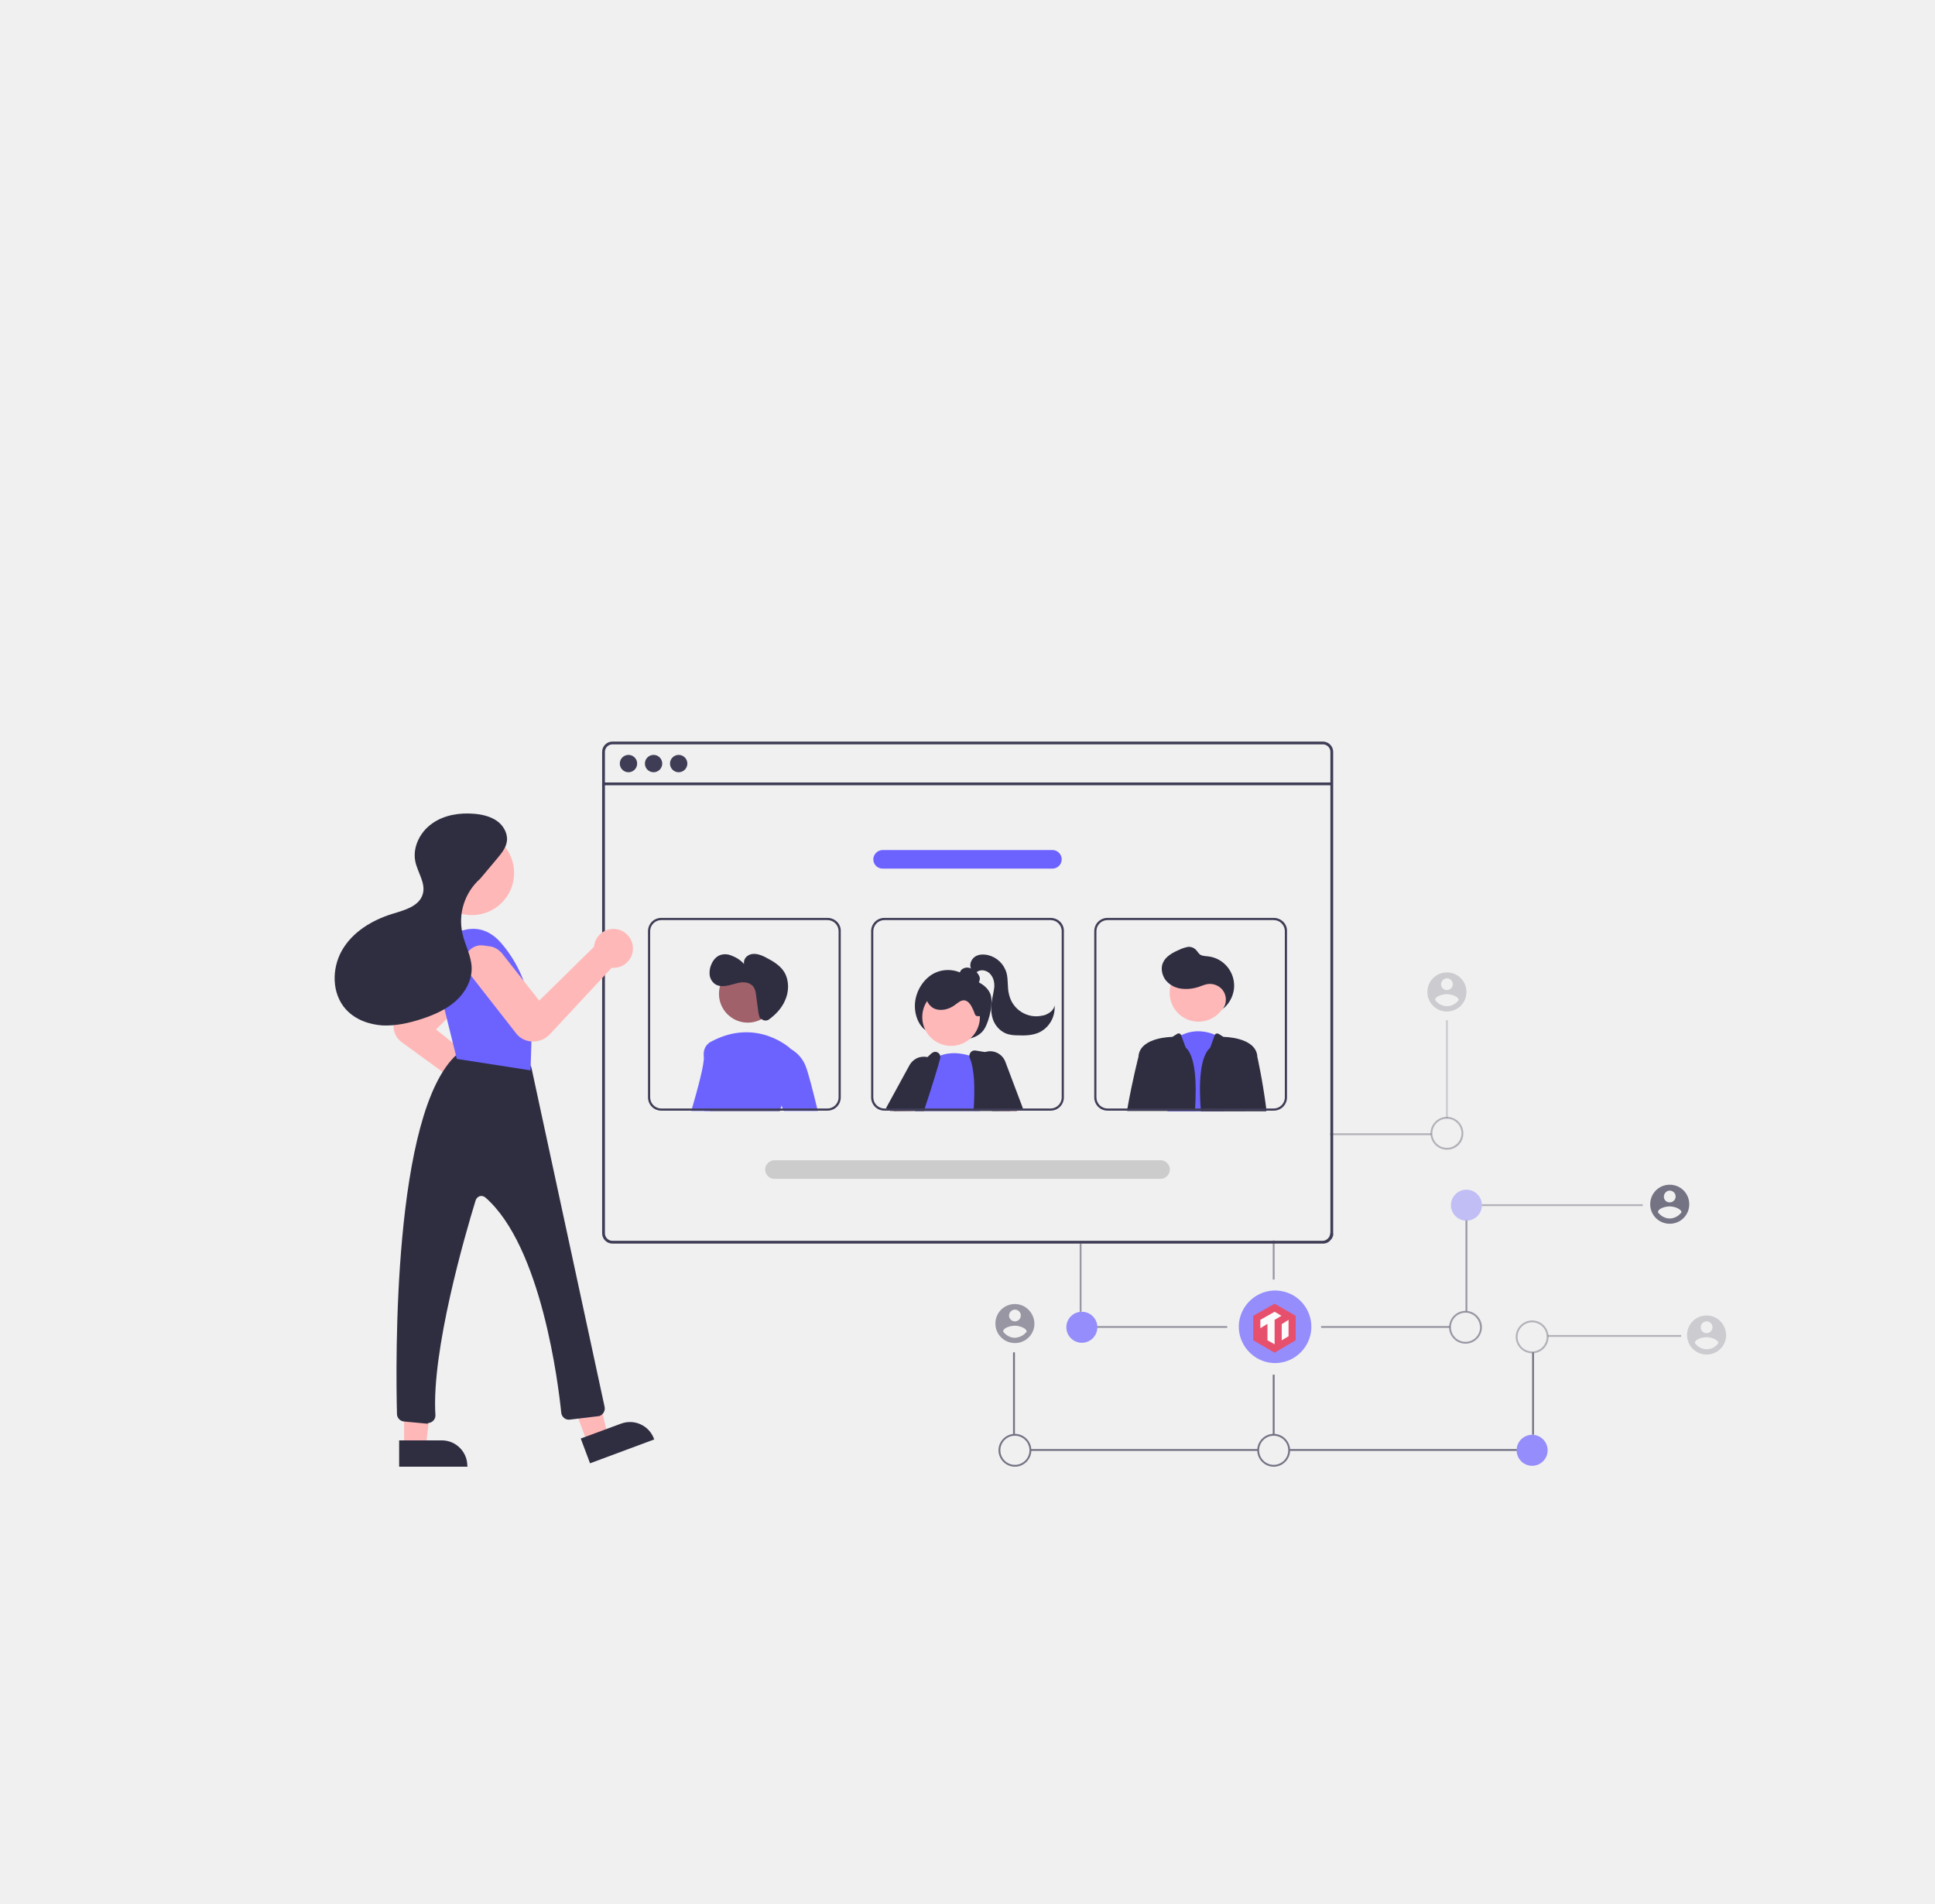
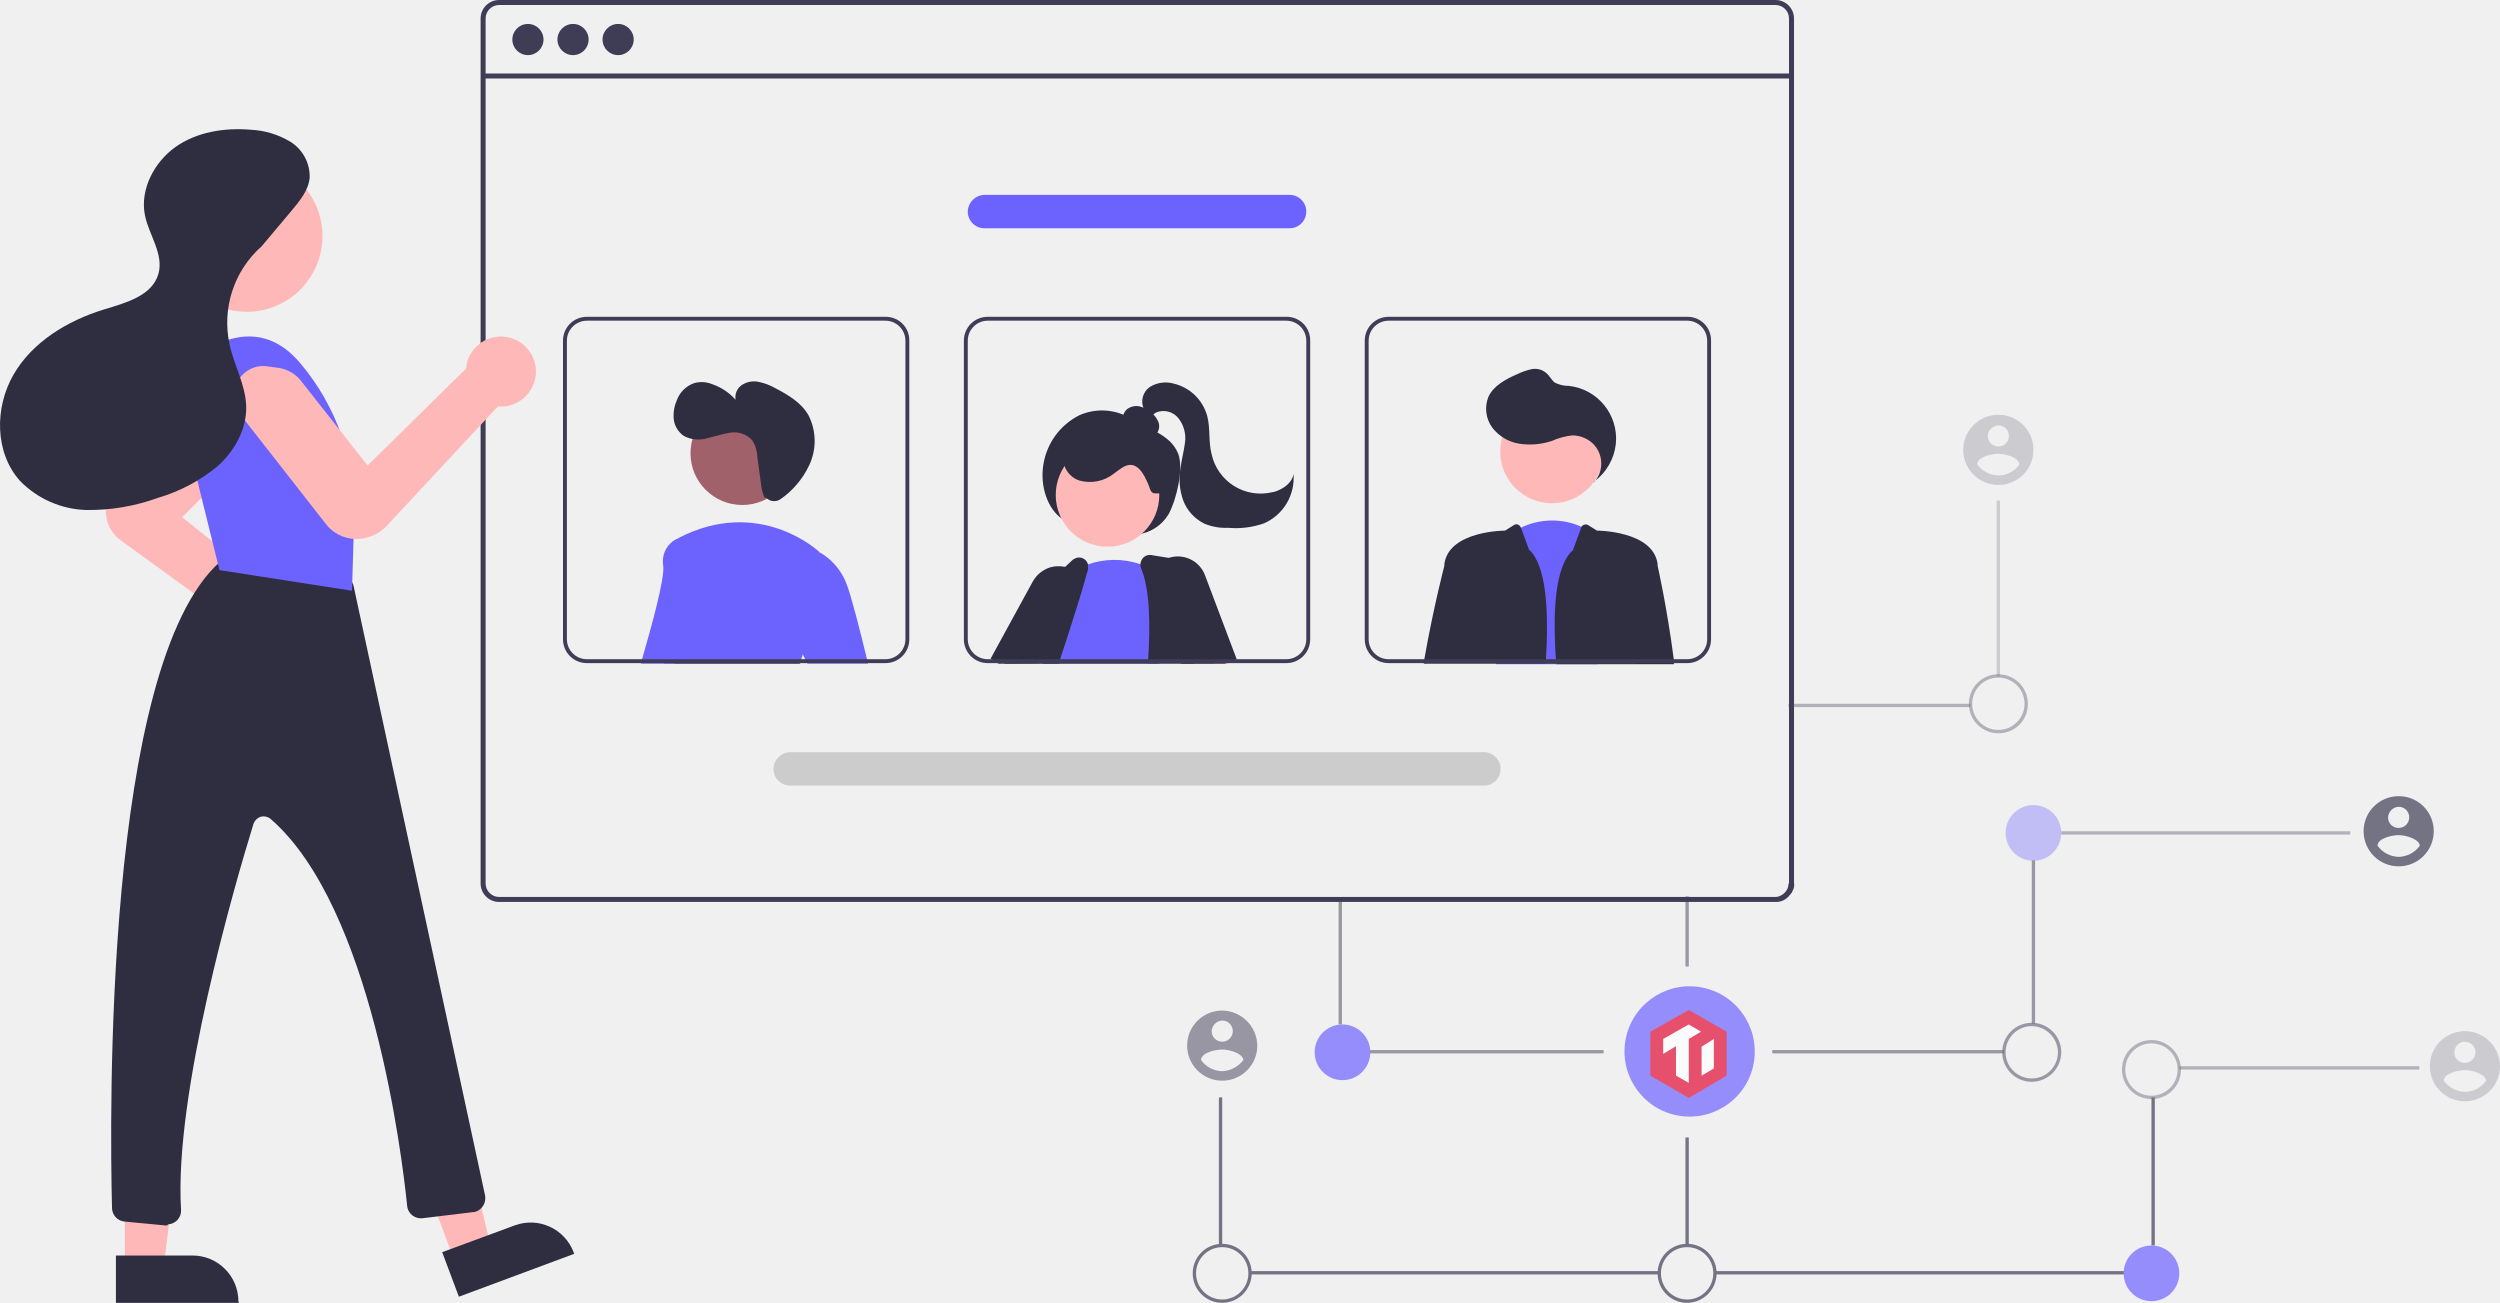
- <svg xmlns="http://www.w3.org/2000/svg" version="1.1" id="aff82094-dd84-4d6a-a3ba-e579cac0668b" x="0px" y="0px" viewBox="0 0 624.4 614.2" style="enable-background:new 0 0 624.4 614.2;" xml:space="preserve">
-   <style type="text/css">
- 	.st0{fill:#3F3D56;}
- 	.st1{fill:#2F2E41;}
- 	.st2{fill:#FFB8B8;}
- 	.st3{fill:#6C63FF;}
- 	.st4{fill:#A0616A;}
- 	.st5{fill:#CCCCCC;}
- 	.st6{opacity:0.7;}
- 	.st7{opacity:0.7;fill:#3F3D56;}
- 	.st8{fill:none;stroke:#3F3D56;stroke-width:2;stroke-miterlimit:10;}
- 	.st9{opacity:0.3;fill:#3F3D56;}
- 	.st10{opacity:0.5;fill:#3F3D56;}
- 	.st11{opacity:0.5;fill:#6C63FF;}
- 	.st12{opacity:0.71;fill:#3F3D56;}
- 	.st13{fill:#E30C34;}
- 	.st14{fill:#FFFFFF;}
- </style>
-   <g>
-     <path class="st0" d="M426.9,239.3H197.6c-1.8,0-3.3,1.5-3.3,3.3V398c0,1.8,1.5,3.3,3.3,3.3h229.3c1,0,1.9-0.4,2.5-1.2   c0,0,0.1-0.1,0.1-0.1c0.2-0.2,0.4-0.5,0.5-0.8c0.2-0.4,0.3-0.8,0.2-1.3V242.6C430.2,240.8,428.7,239.3,426.9,239.3z M429.2,398   c0,0.5-0.1,0.9-0.4,1.3c-0.2,0.3-0.5,0.6-0.9,0.8c-0.3,0.2-0.7,0.3-1.1,0.3H197.6c-1.3,0-2.4-1.1-2.4-2.4V242.6   c0-1.3,1.1-2.4,2.4-2.4h229.3c1.3,0,2.4,1.1,2.4,2.4V398z" />
-     <rect x="194.8" y="252.5" class="st0" width="234.9" height="0.9" />
-     <circle class="st0" cx="202.8" cy="246.4" r="2.8" />
-     <circle class="st0" cx="210.9" cy="246.4" r="2.8" />
-     <circle class="st0" cx="219" cy="246.4" r="2.8" />
-     <path class="st1" d="M298.9,332.6c-2.8-1.8-4.2-6.1-3.5-10c0.7-3.9,3.3-7.3,6.4-8.7c3.1-1.4,6.7-1.1,9.5,0.7   c2.9,1.8,6.9,2.7,8.3,6.2c1,2.7-0.3,8.2-1.7,10.8c-1.2,2.3-3.5,3.3-5.7,3.7c-4.9,1-9.9-0.2-13.8-3.2L298.9,332.6z" />
-     <polygon class="st2" points="297.4,353.3 295.2,357.2 294.9,357.7 294.4,358.5 287.8,358.5 288.2,357.7 289.4,355.8 292.1,351.2    295.2,352.4  " />
-     <path class="st1" d="M287.3,358.5l-1.2-0.8l-0.2-0.1l7.6-13.9c0.7-1.2,1.8-2.1,3.1-2.5c0.8-0.2,1.7-0.3,2.6-0.1   c0.5,0.1,1,0.3,1.4,0.5c0.2,0.1,0.4,0.2,0.5,0.3c0.6,0.5,1.2,1.1,1.5,1.7c0.9,1.7,0.8,3.7-0.2,5.3l-2.9,4.7l-2.5,4l-0.5,0.8   L287.3,358.5L287.3,358.5z" />
-     <circle class="st2" cx="306.9" cy="328.2" r="9.3" />
-     <path class="st3" d="M316.2,358.5h-20.9l0.1-0.3c-0.1-0.2-0.1-0.3-0.1-0.5c0-0.2-0.1-0.3-0.1-0.5c-0.3-1.6-0.3-3.2,0-4.8   c1.2-5.7,5.7-10.3,5.7-10.3c0.1-0.1,0.2-0.1,0.2-0.2c0.7-0.5,1.4-0.9,2.2-1.2c3.4-1.4,7-0.8,9.4-0.1c0.8,0.3,1.7,0.6,2.5,0.9   c0.3,0.1,0.4,0.2,0.4,0.2l0.2,7.3l0.3,8.7L316.2,358.5z" />
-     <path class="st1" d="M325.9,357.7l-1.6-8.1l-1.6-8.2c-0.1-0.7-0.7-1.2-1.4-1.3l-3.4-0.6l-3.1-0.5c-0.6-0.1-1.2,0.1-1.6,0.6   c-0.2,0.3-0.4,0.7-0.4,1c0,0.2,0,0.5,0.1,0.7c1.6,3.8,1.7,9.9,1.3,16.4c0,0.2,0,0.5-0.1,0.8H326L325.9,357.7z" />
-     <path class="st1" d="M303.4,340.7c-0.2-0.9-1.2-1.5-2.1-1.2c-0.2,0.1-0.4,0.2-0.6,0.3l-1.4,1.3l-5.9,5.4c-0.2,0.2-0.3,0.4-0.4,0.6   c-0.7,1.6-2,4.8-3.5,8.6c-0.2,0.6-0.5,1.3-0.8,2c-0.1,0.2-0.2,0.5-0.3,0.8h9.8c0.1-0.3,0.2-0.5,0.2-0.8c0.4-1.4,0.9-2.7,1.3-4   c1.2-3.8,2.3-7.2,3.1-10c0.2-0.8,0.4-1.5,0.6-2.1C303.4,341.3,303.4,341,303.4,340.7z" />
-     <polygon class="st2" points="328.1,358.5 328.7,358.5 328.6,358.3 328.4,357.7 324.8,349.3 324.3,349.6 319.9,352.3 322.1,357.7    322.4,358.5 326,358.5  " />
-     <path class="st1" d="M324.4,342.6c-1-2.6-3.9-4-6.5-3.1c-0.2,0.1-0.3,0.1-0.5,0.2c-0.9,0.4-1.7,1-2.2,1.9c-0.2,0.3-0.4,0.7-0.5,1   c-0.5,1.3-0.5,2.7,0.1,4l1.1,2.4l3.9,8.7l0.3,0.8h7.9l0.5-0.2l1.4-0.5l0.2-0.1L324.4,342.6z" />
-     <path class="st1" d="M314.2,317.6c0.7,0.2,1.4-0.1,1.7-0.7c0.3-0.6,0.4-1.3,0.1-1.9c-0.3-0.6-0.7-1.2-1.2-1.6   c-0.6-0.5-1.3-0.9-2.1-1.1c-0.8-0.2-1.6,0-2.3,0.5c-0.6,0.5-0.9,1.4-0.7,2.2c0.2,0.7,0.9,1.2,1.5,1.5c1.3,0.7,2.7,1.1,4.2,1.2   L314.2,317.6z" />
-     <path class="st1" d="M316,327.9c-1.5,0.2-1.3-0.6-1.9-1.9s-1.4-3-2.9-3.2c-1.2-0.1-2.2,0.9-3.2,1.6c-1.8,1.3-4.2,1.9-6.2,1.2   c-2.1-0.8-3.5-3.2-2.7-5.3c0.5-1.1,1.4-2,2.6-2.5c1.2-0.4,2.4-0.6,3.6-0.5c2.7,0.1,5.4,0.8,7.9,2c1.7,0.9,3.3,2.1,4,3.9   c0.6,1.8,1.1,4.3-0.8,4.8L316,327.9z" />
-     <path class="st1" d="M313.4,312.7c-0.7-1.3-0.1-3,1.1-3.9s2.8-0.9,4.3-0.6c2.9,0.7,5.2,2.9,6,5.8c0.6,2.2,0.2,4.7,0.8,6.9   c1.1,4.9,6,8,10.9,6.8c0.2,0,0.4-0.1,0.5-0.1c1.5-0.5,3.1-1.6,3.3-3.2c0.3,3.8-1.8,7.4-5.3,8.9c-2,0.8-4.2,0.9-6.4,0.8   c-1.4,0-2.9-0.1-4.2-0.7c-1.8-0.8-3.2-2.4-3.9-4.2c-0.7-1.9-0.8-3.9-0.5-5.8c0.2-1.5,0.6-3,0.8-4.5s-0.1-3.2-1.1-4.4   c-0.9-1.2-2.7-1.8-4.1-1.1c-0.5,0.3-1,0.8-1.6,1s-1.4-0.1-1.4-0.8L313.4,312.7z" />
-     <path class="st3" d="M376.7,358.5l0.1-0.8l2.1-22.2c0.7-0.5,1.4-1,2.2-1.4c4.4-2.2,8.6-1.2,10.9-0.2c0.6,0.2,1.2,0.5,1.8,0.9   l1.2,23l0,0.8H376.7z" />
-     <ellipse transform="matrix(0.1602 -0.9871 0.9871 0.1602 8.5168 650.7744)" class="st2" cx="386.7" cy="320.4" rx="9.3" ry="9.3" />
-     <path class="st1" d="M394.2,326c1.9-2,1.8-5.2-0.2-7.1c-1-0.9-2.3-1.4-3.6-1.4c-1.3,0-2.5,0.6-3.7,1c-1.9,0.6-3.8,0.8-5.8,0.5   c-1.9-0.3-3.7-1.3-4.9-2.9c-1.1-1.6-1.5-3.8-0.7-5.5c0.9-2,3.1-3.2,5.2-4.1c0.8-0.4,1.7-0.7,2.6-0.9c0.9-0.2,1.9,0.1,2.6,0.7   c0.6,0.5,0.9,1.2,1.5,1.7c0.7,0.5,1.6,0.5,2.5,0.6c5.2,0.5,9,5.2,8.5,10.4c-0.3,2.7-1.7,5.2-3.9,6.8L394.2,326z" />
-     <path class="st1" d="M382.6,338l-1.4-3.8l-0.1-0.2c-0.1-0.4-0.6-0.6-1-0.5c-0.1,0-0.1,0.1-0.2,0.1l-1.6,1c0,0-10.1,0-10.9,6   c0,0.1,0,0.2,0,0.3c0,0,0,0,0,0c-0.1,0.4-2,7.7-3.6,16.8c0,0.2-0.1,0.5-0.1,0.8h21.9v0C386.2,349.4,385.8,340.9,382.6,338z" />
-     <path class="st1" d="M408.6,357.7c-1.2-9.3-2.9-16.8-2.9-16.8c0-0.1,0-0.2,0-0.3c-0.8-6-10.9-6-10.9-6l-1.6-1   c-0.4-0.2-0.9-0.1-1.1,0.2c0,0.1-0.1,0.1-0.1,0.2l-1.5,4.1c-3.3,2.9-3.7,11.4-3,20.5l0,0h21.1C408.7,358.2,408.7,358,408.6,357.7z" />
-     <path class="st3" d="M231.5,336.5l-2.2,21.2l-0.1,0.8h-6.1c0.1-0.2,0.1-0.5,0.2-0.8c1.7-5.9,4.1-14.5,3.8-16.8   c-0.4-3.6,2.4-4.8,2.4-4.8l0.2,0L231.5,336.5z" />
-     <circle class="st4" cx="241.3" cy="320.7" r="9.3" />
-     <path class="st3" d="M253.3,354c-0.5,0.9-0.9,1.8-1.1,2.7c-0.1,0.3-0.2,0.7-0.3,1c-0.1,0.2-0.1,0.5-0.2,0.8h-24.5   c0-0.2,0.1-0.5,0.1-0.8c1.3-9.9,2.3-19.9,2.4-21.5c0-0.2,0-0.2,0-0.2c14.7-7.7,25.4,2.4,25.4,2.4s0,0.1,0,0.2   C255.3,340,256.5,348.2,253.3,354z" />
-     <path class="st3" d="M252.1,356.7l-1.6-3.5l0.4-13.9l4.2-0.8l0.1,0c2.2,1.3,3.9,3.2,4.8,5.6c0.8,2,2.4,8.2,3.7,13.6   c0.1,0.3,0.1,0.5,0.2,0.8H253l-0.4-0.8L252.1,356.7z" />
-     <path class="st0" d="M267,296.2h-53.6c-2.4,0-4.3,1.9-4.3,4.3v53.6c0,2.4,1.9,4.3,4.3,4.3H267c2.4,0,4.3-1.9,4.3-4.3v-53.6   C271.4,298.1,269.4,296.2,267,296.2z M270.6,354.1c0,2-1.6,3.6-3.6,3.6h-53.6c-2,0-3.6-1.6-3.6-3.6v-53.6c0-2,1.6-3.6,3.6-3.6H267   c2,0,3.6,1.6,3.6,3.6V354.1z M229.2,357.7l-0.1,0.8h22.5c0.1-0.3,0.1-0.5,0.2-0.8H229.2z" />
-     <path class="st0" d="M339,296.2h-53.6c-2.4,0-4.3,1.9-4.3,4.3v53.6c0,2.4,1.9,4.3,4.3,4.3H339c2.4,0,4.3-1.9,4.3-4.3v-53.6   C343.4,298.1,341.4,296.2,339,296.2z M342.6,354.1c0,2-1.6,3.6-3.6,3.6h-53.6c-2,0-3.6-1.6-3.6-3.6v-53.6c0-2,1.6-3.6,3.6-3.6H339   c2,0,3.6,1.6,3.6,3.6V354.1z M295.3,357.7c0,0.2,0.1,0.3,0.1,0.5l-0.1,0.3h18.8c0-0.3,0-0.5,0.1-0.8H295.3z" />
-     <path class="st0" d="M411,296.2h-53.6c-2.4,0-4.3,1.9-4.3,4.3v53.6c0,2.4,1.9,4.3,4.3,4.3H411c2.4,0,4.3-1.9,4.3-4.3v-53.6   C415.4,298.1,413.4,296.2,411,296.2z M414.6,354.1c0,2-1.6,3.6-3.6,3.6h-53.6c-2,0-3.6-1.6-3.6-3.6v-53.6c0-2,1.6-3.6,3.6-3.6H411   c2,0,3.6,1.6,3.6,3.6V354.1z M385.6,357.7c0,0.2,0,0.5-0.1,0.8h16.3c0-0.2,0.1-0.5,0.1-0.8H385.6z" />
-     <path class="st5" d="M374.5,380.4H249.9c-1.7,0-3-1.4-3-3s1.4-3,3-3h124.6c1.7,0,3,1.4,3,3S376.2,380.4,374.5,380.4z" />
-     <path class="st3" d="M339.6,280.3h-54.8c-1.7,0-3-1.4-3-3s1.4-3,3-3h54.8c1.7,0,3,1.4,3,3S341.3,280.3,339.6,280.3z" />
-     <path class="st1" d="M245.7,328.8c0.6,0.6,1.7,0.7,2.4,0.2c2.2-1.6,4.1-3.6,5.2-6.1c1.3-2.8,1.4-6.3-0.1-9c-1.3-2.3-3.7-3.7-6-4.9   c-0.9-0.5-1.9-0.9-2.9-1.1c-1-0.2-2.1-0.1-3,0.5c-0.9,0.6-1.4,1.6-1.2,2.7c-1.1-1.3-2.6-2.2-4.2-2.8c-1-0.4-2.1-0.5-3.2-0.2   c-1.5,0.4-2.6,1.7-3.2,3.2c-0.5,1.1-0.6,2.3-0.5,3.4c0.2,1.2,0.8,2.2,1.8,2.9c1.2,0.8,2.8,0.7,4.2,0.4s2.8-0.8,4.2-1   c1.4-0.1,3,0.2,3.9,1.4c0.6,0.8,0.8,1.9,0.9,2.9l0.7,5.2c0.1,0.8,0.3,1.5,0.6,2.2C245.6,328.6,245.6,328.7,245.7,328.8z" />
-   </g>
-   <g class="st6">
-     <rect x="348.4" y="401.3" class="st7" width="0.6" height="22" />
-     <rect x="347.5" y="427.9" class="st7" width="48.5" height="0.6" />
-     <rect x="326.9" y="436.4" class="st0" width="0.6" height="26.6" />
-     <rect x="332.5" y="467.6" class="st0" width="73.5" height="0.6" />
-     <path class="st8" d="M411,463" />
-     <path class="st8" d="M411,437.3" />
-     <rect x="466.6" y="329.2" class="st9" width="0.6" height="31.6" />
-     <rect x="429.2" y="365.7" class="st10" width="32.7" height="0.6" />
-     <rect x="410.7" y="400.3" class="st7" width="0.6" height="12.6" />
-     <path class="st0" d="M327.5,473.3c-2.9,0-5.3-2.4-5.3-5.3s2.4-5.3,5.3-5.3s5.3,2.4,5.3,5.3l0,0   C332.8,470.9,330.4,473.3,327.5,473.3z M327.5,463.3c-2.6,0-4.7,2.1-4.7,4.7c0,2.6,2.1,4.7,4.7,4.7s4.7-2.1,4.7-4.7l0,0   C332.2,465.4,330.1,463.3,327.5,463.3z" />
-     <circle class="st3" cx="349.1" cy="428.3" r="5" />
-     <rect x="478.2" y="388.6" class="st10" width="51.9" height="0.6" />
-     <rect x="472.9" y="393.8" class="st7" width="0.6" height="29.4" />
-     <rect x="426.3" y="427.9" class="st7" width="41.6" height="0.6" />
-     <rect x="499.4" y="430.8" class="st10" width="43.1" height="0.6" />
-     <rect x="494.4" y="436.4" class="st0" width="0.6" height="26.6" />
-     <rect x="416" y="467.6" class="st0" width="73.5" height="0.6" />
-     <rect x="410.7" y="443.6" class="st0" width="0.6" height="19.4" />
-     <circle class="st11" cx="473.2" cy="388.9" r="5" />
-     <path class="st10" d="M466.9,371c-2.9,0-5.3-2.4-5.3-5.3c0-2.9,2.4-5.3,5.3-5.3s5.3,2.4,5.3,5.3C472.2,368.7,469.9,371,466.9,371z    M466.9,361c-2.6,0-4.7,2.1-4.7,4.7c0,2.6,2.1,4.7,4.7,4.7c2.6,0,4.7-2.1,4.7-4.7C471.6,363.1,469.5,361,466.9,361L466.9,361z" />
-     <path class="st10" d="M494.4,436.7c-2.9,0-5.3-2.4-5.3-5.3s2.4-5.3,5.3-5.3c2.9,0,5.3,2.4,5.3,5.3l0,0   C499.7,434.3,497.4,436.7,494.4,436.7z M494.4,426.7c-2.6,0-4.7,2.1-4.7,4.7s2.1,4.7,4.7,4.7c2.6,0,4.7-2.1,4.7-4.7l0,0   C499.1,428.8,497,426.7,494.4,426.7z" />
-     <circle class="st3" cx="494.4" cy="468" r="5" />
-     <path class="st0" d="M411,473.3c-2.9,0-5.3-2.4-5.3-5.3s2.4-5.3,5.3-5.3s5.3,2.4,5.3,5.3l0,0C416.3,470.9,413.9,473.3,411,473.3z    M411,463.3c-2.6,0-4.7,2.1-4.7,4.7c0,2.6,2.1,4.7,4.7,4.7c2.6,0,4.7-2.1,4.7-4.7l0,0C415.7,465.4,413.6,463.3,411,463.3z" />
-     <path class="st7" d="M472.9,433.6c-2.9,0-5.3-2.4-5.3-5.3c0-2.9,2.4-5.3,5.3-5.3s5.3,2.4,5.3,5.3l0,0   C478.2,431.2,475.8,433.6,472.9,433.6z M472.9,423.6c-2.6,0-4.7,2.1-4.7,4.7c0,2.6,2.1,4.7,4.7,4.7c2.6,0,4.7-2.1,4.7-4.7   C477.5,425.7,475.5,423.6,472.9,423.6z" />
-     <path class="st12" d="M327.5,420.8c-3.5,0-6.3,2.8-6.3,6.3c0,3.5,2.8,6.3,6.3,6.3s6.3-2.8,6.3-6.3   C333.7,423.6,330.9,420.8,327.5,420.8z M327.5,422.6c1,0,1.9,0.8,1.9,1.9c0,1-0.8,1.9-1.9,1.9c-1,0-1.9-0.8-1.9-1.9   C325.6,423.5,326.5,422.6,327.5,422.6z M327.5,431.7c-1.5,0-2.9-0.8-3.8-2c0-1.3,2.5-1.9,3.8-1.9c1.3,0,3.7,0.7,3.8,1.9   C330.4,430.9,329,431.6,327.5,431.7z" />
-     <path class="st9" d="M466.9,313.8c-3.5,0-6.3,2.8-6.3,6.3s2.8,6.3,6.3,6.3c3.5,0,6.3-2.8,6.3-6.3   C473.2,316.6,470.4,313.8,466.9,313.8z M466.9,315.7c1,0,1.9,0.8,1.9,1.9c0,1-0.8,1.9-1.9,1.9c-1,0-1.9-0.8-1.9-1.9   C465,316.6,465.9,315.7,466.9,315.7z M466.9,324.7c-1.5,0-2.9-0.8-3.8-2c0-1.3,2.5-1.9,3.8-1.9c1.3,0,3.7,0.7,3.8,1.9   C469.8,324,468.4,324.7,466.9,324.7z" />
-     <path class="st0" d="M538.8,382.3c-3.5,0-6.3,2.8-6.3,6.3s2.8,6.3,6.3,6.3s6.3-2.8,6.3-6.3C545.1,385.1,542.3,382.3,538.8,382.3z    M538.8,384.2c1,0,1.9,0.8,1.9,1.9c0,1-0.8,1.9-1.9,1.9s-1.9-0.8-1.9-1.9C537,385,537.8,384.2,538.8,384.2z M538.8,393.2   c-1.5,0-2.9-0.8-3.8-2c0-1.3,2.5-1.9,3.8-1.9s3.7,0.7,3.8,1.9C541.7,392.4,540.3,393.2,538.8,393.2z" />
-     <path class="st9" d="M550.7,424.5c-3.5,0-6.3,2.8-6.3,6.3s2.8,6.3,6.3,6.3s6.3-2.8,6.3-6.3C556.9,427.3,554.2,424.5,550.7,424.5z    M550.7,426.4c1,0,1.9,0.8,1.9,1.9c0,1-0.8,1.9-1.9,1.9s-1.9-0.8-1.9-1.9C548.8,427.2,549.7,426.4,550.7,426.4z M550.7,435.4   c-1.5,0-2.9-0.8-3.8-2c0-1.3,2.5-1.9,3.8-1.9s3.7,0.7,3.8,1.9C553.6,434.7,552.2,435.4,550.7,435.4z" />
-     <path class="st3" d="M411.4,424.4l-0.6,2.6c0.7,0.2,3,0.9,3.3-0.5C414.4,424.9,412.1,424.6,411.4,424.4z" />
-     <path class="st3" d="M410.4,428.3l-0.7,2.8c0.9,0.2,3.6,1.1,4-0.5C414.1,428.9,411.3,428.5,410.4,428.3z" />
-     <path class="st3" d="M414.3,416.8c-6.3-1.6-12.6,2.3-14.2,8.5s2.3,12.6,8.5,14.2c6.3,1.6,12.6-2.3,14.2-8.5   C424.4,424.7,420.5,418.3,414.3,416.8C414.3,416.8,414.3,416.8,414.3,416.8z" />
-     <g id="Layer_2_1_">
-       <g id="Layer_2-2_1_">
-         <polygon class="st13" points="404.4,424.6 404.4,432.5 411.3,436.5 418.1,432.5 418.1,424.6 411.3,420.7    " />
-         <polygon class="st14" points="411.3,423.3 406.7,425.9 406.7,428.6 409,427.2 409,432.5 411.3,433.8 411.3,433.8 411.3,425.9      413.5,424.6    " />
-         <polygon class="st14" points="413.6,427.3 413.6,432.5 415.8,431.2 415.8,425.9    " />
+ <svg xmlns="http://www.w3.org/2000/svg" id="aff82094-dd84-4d6a-a3ba-e579cac0668b" viewBox="0 0 449.02 234">
+   <defs>
+     <style>.cls-1,.cls-10,.cls-11,.cls-13,.cls-8{fill:#3f3d56;}.cls-2{fill:#2f2e41;}.cls-3{fill:#ffb8b8;}.cls-12,.cls-4{fill:#6c63ff;}.cls-5{fill:#a0616a;}.cls-6{fill:#ccc;}.cls-7,.cls-8{opacity:0.7;}.cls-10,.cls-11,.cls-12,.cls-13,.cls-8{isolation:isolate;}.cls-9{fill:none;stroke:#3f3d56;stroke-miterlimit:10;stroke-width:2px;}.cls-10{opacity:0.3;}.cls-11,.cls-12{opacity:0.5;}.cls-13{opacity:0.71;}.cls-14{fill:#e30c34;}.cls-15{fill:#fff;}</style>
+   </defs>
+   <path class="cls-1" d="M426.9,239.3H197.6a3.33,3.33,0,0,0-3.3,3.3V398a3.33,3.33,0,0,0,3.3,3.3H426.9a3,3,0,0,0,2.5-1.2l.1-.1a2.18,2.18,0,0,0,.5-.8,1.91,1.91,0,0,0,.2-1.3V242.6A3.33,3.33,0,0,0,426.9,239.3ZM429.2,398a2,2,0,0,1-.4,1.3,2.36,2.36,0,0,1-.9.8,2,2,0,0,1-1.1.3H197.6a2.43,2.43,0,0,1-2.4-2.4V242.6a2.43,2.43,0,0,1,2.4-2.4H426.9a2.43,2.43,0,0,1,2.4,2.4V398Z" transform="translate(-107.98 -239.3)" />
+   <rect class="cls-1" x="86.82" y="13.2" width="234.9" height="0.9" />
+   <circle class="cls-1" cx="94.82" cy="7.1" r="2.8" />
+   <circle class="cls-1" cx="102.92" cy="7.1" r="2.8" />
+   <circle class="cls-1" cx="111.02" cy="7.1" r="2.8" />
+   <path class="cls-2" d="M298.9,332.6c-2.8-1.8-4.2-6.1-3.5-10a12,12,0,0,1,6.4-8.7,10,10,0,0,1,9.5.7c2.9,1.8,6.9,2.7,8.3,6.2,1,2.7-.3,8.2-1.7,10.8a7.6,7.6,0,0,1-5.7,3.7,17,17,0,0,1-13.8-3.2Z" transform="translate(-107.98 -239.3)" />
+   <polygon class="cls-3" points="189.42 114 187.22 117.9 186.92 118.4 186.42 119.2 179.82 119.2 180.22 118.4 181.42 116.5 184.12 111.9 187.22 113.1 189.42 114" />
+   <path class="cls-2" d="M287.3,358.5l-1.2-.8-.2-.1,7.6-13.9a5.48,5.48,0,0,1,3.1-2.5,5.66,5.66,0,0,1,2.6-.1,5.78,5.78,0,0,1,1.4.5,2.19,2.19,0,0,1,.5.3,5.93,5.93,0,0,1,1.5,1.7,5.29,5.29,0,0,1-.2,5.3l-2.9,4.7-2.5,4-.5.8-9.2.1Z" transform="translate(-107.98 -239.3)" />
+   <circle class="cls-3" cx="198.92" cy="88.9" r="9.3" />
+   <path class="cls-4" d="M316.2,358.5H295.3l.1-.3a.9.9,0,0,1-.1-.5c0-.2-.1-.3-.1-.5a12.91,12.91,0,0,1,0-4.8c1.2-5.7,5.7-10.3,5.7-10.3s.2-.1.2-.2a9.41,9.41,0,0,1,2.2-1.2,14.4,14.4,0,0,1,9.4-.1c.8.3,1.7.6,2.5.9a1.09,1.09,0,0,1,.4.2l.2,7.3.3,8.7Z" transform="translate(-107.98 -239.3)" />
+   <path class="cls-2" d="M325.9,357.7l-1.6-8.1-1.6-8.2a1.59,1.59,0,0,0-1.4-1.3l-3.4-.6-3.1-.5a1.66,1.66,0,0,0-1.6.6,2.11,2.11,0,0,0-.4,1,1.7,1.7,0,0,0,.1.7c1.6,3.8,1.7,9.9,1.3,16.4a2.49,2.49,0,0,1-.1.8H326Z" transform="translate(-107.98 -239.3)" />
+   <path class="cls-2" d="M303.4,340.7a1.66,1.66,0,0,0-2.1-1.2l-.6.3-1.4,1.3-5.9,5.4a2.09,2.09,0,0,0-.4.6c-.7,1.6-2,4.8-3.5,8.6-.2.6-.5,1.3-.8,2a6.89,6.89,0,0,0-.3.8h9.8a2.35,2.35,0,0,0,.2-.8c.4-1.4.9-2.7,1.3-4,1.2-3.8,2.3-7.2,3.1-10q.3-1.2.6-2.1Z" transform="translate(-107.98 -239.3)" />
+   <polygon class="cls-3" points="220.12 119.2 220.72 119.2 220.62 119 220.42 118.4 216.82 110 216.32 110.3 211.92 113 214.12 118.4 214.42 119.2 218.02 119.2 220.12 119.2" />
+   <path class="cls-2" d="M324.4,342.6a5.21,5.21,0,0,0-6.5-3.1c-.2.1-.3.1-.5.2a4.52,4.52,0,0,0-2.2,1.9,4.67,4.67,0,0,0-.5,1,5.06,5.06,0,0,0,.1,4l1.1,2.4,3.9,8.7.3.8H328l.5-.2,1.4-.5.2-.1Z" transform="translate(-107.98 -239.3)" />
+   <path class="cls-2" d="M314.2,317.6a1.43,1.43,0,0,0,1.7-.7,2.13,2.13,0,0,0,.1-1.9,4.81,4.81,0,0,0-1.2-1.6,5.29,5.29,0,0,0-2.1-1.1,2.75,2.75,0,0,0-2.3.5,2.24,2.24,0,0,0-.7,2.2,2.76,2.76,0,0,0,1.5,1.5,10.18,10.18,0,0,0,4.2,1.2Z" transform="translate(-107.98 -239.3)" />
+   <path class="cls-2" d="M316,327.9c-1.5.2-1.3-.6-1.9-1.9s-1.4-3-2.9-3.2c-1.2-.1-2.2.9-3.2,1.6a7,7,0,0,1-6.2,1.2,4.31,4.31,0,0,1-2.7-5.3,4.9,4.9,0,0,1,2.6-2.5,9,9,0,0,1,3.6-.5,20.05,20.05,0,0,1,7.9,2,8,8,0,0,1,4,3.9c.6,1.8,1.1,4.3-.8,4.8Z" transform="translate(-107.98 -239.3)" />
+   <path class="cls-2" d="M313.4,312.7a3.19,3.19,0,0,1,1.1-3.9,5.34,5.34,0,0,1,4.3-.6,8.2,8.2,0,0,1,6,5.8c.6,2.2.2,4.7.8,6.9a9,9,0,0,0,10.9,6.8,4.33,4.33,0,0,0,.5-.1c1.5-.5,3.1-1.6,3.3-3.2a8.89,8.89,0,0,1-5.3,8.9,15.28,15.28,0,0,1-6.4.8,10,10,0,0,1-4.2-.7,7.64,7.64,0,0,1-3.9-4.2,11.52,11.52,0,0,1-.5-5.8c.2-1.5.6-3,.8-4.5a5.78,5.78,0,0,0-1.1-4.4,3.43,3.43,0,0,0-4.1-1.1,8.64,8.64,0,0,1-1.6,1c-.6.2-1.4-.1-1.4-.8Z" transform="translate(-107.98 -239.3)" />
+   <path class="cls-4" d="M376.7,358.5l.1-.8,2.1-22.2a16.44,16.44,0,0,1,2.2-1.4,12.88,12.88,0,0,1,10.9-.2,7.57,7.57,0,0,1,1.8.9l1.2,23v.8H376.7Z" transform="translate(-107.98 -239.3)" />
+   <circle class="cls-3" cx="278.75" cy="81.09" r="9.3" />
+   <path class="cls-2" d="M394.2,326a5,5,0,0,0-.2-7.1,5.43,5.43,0,0,0-3.6-1.4,12,12,0,0,0-3.7,1,12.65,12.65,0,0,1-5.8.5,7.6,7.6,0,0,1-4.9-2.9,5.75,5.75,0,0,1-.7-5.5c.9-2,3.1-3.2,5.2-4.1a11.42,11.42,0,0,1,2.6-.9,3.09,3.09,0,0,1,2.6.7c.6.5.9,1.2,1.5,1.7a5.14,5.14,0,0,0,2.5.6,9.53,9.53,0,0,1,8.5,10.4,9.74,9.74,0,0,1-3.9,6.8Z" transform="translate(-107.98 -239.3)" />
+   <path class="cls-2" d="M382.6,338l-1.4-3.8-.1-.2a.83.83,0,0,0-1-.5c-.1,0-.1.1-.2.1l-1.6,1s-10.1,0-10.9,6v.3h0c-.1.4-2,7.7-3.6,16.8,0,.2-.1.5-.1.8h21.9C386.2,349.4,385.8,340.9,382.6,338Z" transform="translate(-107.98 -239.3)" />
+   <path class="cls-2" d="M408.6,357.7c-1.2-9.3-2.9-16.8-2.9-16.8v-.3c-.8-6-10.9-6-10.9-6l-1.6-1a.89.89,0,0,0-1.1.2c0,.1-.1.1-.1.2l-1.5,4.1c-3.3,2.9-3.7,11.4-3,20.5h21.1A1.38,1.38,0,0,0,408.6,357.7Z" transform="translate(-107.98 -239.3)" />
+   <path class="cls-4" d="M231.5,336.5l-2.2,21.2-.1.8h-6.1c.1-.2.1-.5.2-.8,1.7-5.9,4.1-14.5,3.8-16.8a4.51,4.51,0,0,1,2.4-4.8h.2Z" transform="translate(-107.98 -239.3)" />
+   <circle class="cls-5" cx="133.32" cy="81.4" r="9.3" />
+   <path class="cls-4" d="M253.3,354a10.24,10.24,0,0,0-1.1,2.7c-.1.3-.2.7-.3,1s-.1.5-.2.8H227.2c0-.2.1-.5.1-.8,1.3-9.9,2.3-19.9,2.4-21.5V336c14.7-7.7,25.4,2.4,25.4,2.4v.2C255.3,340,256.5,348.2,253.3,354Z" transform="translate(-107.98 -239.3)" />
+   <path class="cls-4" d="M252.1,356.7l-1.6-3.5.4-13.9,4.2-.8h.1a11,11,0,0,1,4.8,5.6c.8,2,2.4,8.2,3.7,13.6.1.3.1.5.2.8H253l-.4-.8Z" transform="translate(-107.98 -239.3)" />
+   <path class="cls-1" d="M267,296.2H213.4a4.27,4.27,0,0,0-4.3,4.3v53.6a4.27,4.27,0,0,0,4.3,4.3H267a4.27,4.27,0,0,0,4.3-4.3V300.5A4.21,4.21,0,0,0,267,296.2Zm3.6,57.9a3.59,3.59,0,0,1-3.6,3.6H213.4a3.59,3.59,0,0,1-3.6-3.6V300.5a3.59,3.59,0,0,1,3.6-3.6H267a3.59,3.59,0,0,1,3.6,3.6Zm-41.4,3.6-.1.8h22.5c.1-.3.1-.5.2-.8Z" transform="translate(-107.98 -239.3)" />
+   <path class="cls-1" d="M339,296.2H285.4a4.27,4.27,0,0,0-4.3,4.3v53.6a4.27,4.27,0,0,0,4.3,4.3H339a4.27,4.27,0,0,0,4.3-4.3V300.5A4.21,4.21,0,0,0,339,296.2Zm3.6,57.9a3.59,3.59,0,0,1-3.6,3.6H285.4a3.59,3.59,0,0,1-3.6-3.6V300.5a3.59,3.59,0,0,1,3.6-3.6H339a3.59,3.59,0,0,1,3.6,3.6Zm-47.3,3.6c0,.2.1.3.1.5l-.1.3h18.8a2.2,2.2,0,0,1,.1-.8Z" transform="translate(-107.98 -239.3)" />
+   <path class="cls-1" d="M411,296.2H357.4a4.27,4.27,0,0,0-4.3,4.3v53.6a4.27,4.27,0,0,0,4.3,4.3H411a4.27,4.27,0,0,0,4.3-4.3V300.5A4.21,4.21,0,0,0,411,296.2Zm3.6,57.9a3.59,3.59,0,0,1-3.6,3.6H357.4a3.59,3.59,0,0,1-3.6-3.6V300.5a3.59,3.59,0,0,1,3.6-3.6H411a3.59,3.59,0,0,1,3.6,3.6Zm-29,3.6a2.49,2.49,0,0,1-.1.8h16.3c0-.2.1-.5.1-.8Z" transform="translate(-107.98 -239.3)" />
+   <path class="cls-6" d="M374.5,380.4H249.9a3,3,0,0,1-3-3,3.08,3.08,0,0,1,3-3H374.5a3,3,0,0,1,0,6Z" transform="translate(-107.98 -239.3)" />
+   <path class="cls-4" d="M339.6,280.3H284.8a3,3,0,0,1-3-3,3.08,3.08,0,0,1,3-3h54.8a3,3,0,0,1,0,6Z" transform="translate(-107.98 -239.3)" />
+   <path class="cls-2" d="M245.7,328.8a2,2,0,0,0,2.4.2,15.34,15.34,0,0,0,5.2-6.1,10.17,10.17,0,0,0-.1-9c-1.3-2.3-3.7-3.7-6-4.9a10.21,10.21,0,0,0-2.9-1.1,4,4,0,0,0-3,.5,2.63,2.63,0,0,0-1.2,2.7,10,10,0,0,0-4.2-2.8,5,5,0,0,0-3.2-.2,5.09,5.09,0,0,0-3.2,3.2,6.74,6.74,0,0,0-.5,3.4,4.29,4.29,0,0,0,1.8,2.9,5.53,5.53,0,0,0,4.2.4c1.4-.3,2.8-.8,4.2-1a4.37,4.37,0,0,1,3.9,1.4,5.83,5.83,0,0,1,.9,2.9l.7,5.2a7.94,7.94,0,0,0,.6,2.2C245.6,328.6,245.6,328.7,245.7,328.8Z" transform="translate(-107.98 -239.3)" />
+   <g class="cls-7">
+     <rect class="cls-8" x="240.42" y="162" width="0.6" height="22" />
+     <rect class="cls-8" x="239.52" y="188.6" width="48.5" height="0.6" />
+     <rect class="cls-1" x="218.92" y="197.1" width="0.6" height="26.6" />
+     <rect class="cls-1" x="224.52" y="228.3" width="73.5" height="0.6" />
+     <path class="cls-9" d="M411,463" transform="translate(-107.98 -239.3)" />
+     <path class="cls-9" d="M411,437.3" transform="translate(-107.98 -239.3)" />
+     <rect class="cls-10" x="358.62" y="89.9" width="0.6" height="31.6" />
+     <rect class="cls-11" x="321.22" y="126.4" width="32.7" height="0.6" />
+     <rect class="cls-8" x="302.72" y="161" width="0.6" height="12.6" />
+     <path class="cls-1" d="M327.5,473.3a5.3,5.3,0,1,1,5.3-5.3h0A5.34,5.34,0,0,1,327.5,473.3Zm0-10a4.7,4.7,0,1,0,4.7,4.7h0A4.69,4.69,0,0,0,327.5,463.3Z" transform="translate(-107.98 -239.3)" />
+     <circle class="cls-4" cx="241.12" cy="189" r="5" />
+     <rect class="cls-11" x="370.22" y="149.3" width="51.9" height="0.6" />
+     <rect class="cls-8" x="364.92" y="154.5" width="0.6" height="29.4" />
+     <rect class="cls-8" x="318.32" y="188.6" width="41.6" height="0.6" />
+     <rect class="cls-11" x="391.42" y="191.5" width="43.1" height="0.6" />
+     <rect class="cls-1" x="386.42" y="197.1" width="0.6" height="26.6" />
+     <rect class="cls-1" x="308.02" y="228.3" width="73.5" height="0.6" />
+     <rect class="cls-1" x="302.72" y="204.3" width="0.6" height="19.4" />
+     <circle class="cls-12" cx="365.22" cy="149.6" r="5" />
+     <path class="cls-11" d="M466.9,371a5.3,5.3,0,1,1,5.3-5.3A5.21,5.21,0,0,1,466.9,371Zm0-10a4.7,4.7,0,1,0,4.7,4.7,4.69,4.69,0,0,0-4.7-4.7Z" transform="translate(-107.98 -239.3)" />
+     <path class="cls-11" d="M494.4,436.7a5.3,5.3,0,1,1,5.3-5.3h0A5.27,5.27,0,0,1,494.4,436.7Zm0-10a4.7,4.7,0,1,0,4.7,4.7h0A4.69,4.69,0,0,0,494.4,426.7Z" transform="translate(-107.98 -239.3)" />
+     <circle class="cls-4" cx="386.42" cy="228.7" r="5" />
+     <path class="cls-1" d="M411,473.3a5.3,5.3,0,1,1,5.3-5.3h0A5.34,5.34,0,0,1,411,473.3Zm0-10a4.7,4.7,0,1,0,4.7,4.7h0A4.69,4.69,0,0,0,411,463.3Z" transform="translate(-107.98 -239.3)" />
+     <path class="cls-8" d="M472.9,433.6a5.3,5.3,0,1,1,5.3-5.3h0A5.34,5.34,0,0,1,472.9,433.6Zm0-10a4.7,4.7,0,1,0,4.7,4.7A4.76,4.76,0,0,0,472.9,423.6Z" transform="translate(-107.98 -239.3)" />
+     <path class="cls-13" d="M327.5,420.8a6.3,6.3,0,1,0,6.3,6.3A6.4,6.4,0,0,0,327.5,420.8Zm0,1.8a1.9,1.9,0,1,1-1.9,1.9A2,2,0,0,1,327.5,422.6Zm0,9.1a4.83,4.83,0,0,1-3.8-2c0-1.3,2.5-1.9,3.8-1.9s3.7.7,3.8,1.9A5.14,5.14,0,0,1,327.5,431.7Z" transform="translate(-107.98 -239.3)" />
+     <path class="cls-10" d="M466.9,313.8a6.3,6.3,0,1,0,6.3,6.3A6.27,6.27,0,0,0,466.9,313.8Zm0,1.9a1.9,1.9,0,1,1-1.9,1.9A2,2,0,0,1,466.9,315.7Zm0,9a4.83,4.83,0,0,1-3.8-2c0-1.3,2.5-1.9,3.8-1.9s3.7.7,3.8,1.9A4.57,4.57,0,0,1,466.9,324.7Z" transform="translate(-107.98 -239.3)" />
+     <path class="cls-1" d="M538.8,382.3a6.3,6.3,0,1,0,6.3,6.3A6.27,6.27,0,0,0,538.8,382.3Zm0,1.9a1.9,1.9,0,1,1,0,3.8,1.84,1.84,0,0,1-1.9-1.9A2,2,0,0,1,538.8,384.2Zm0,9a4.83,4.83,0,0,1-3.8-2c0-1.3,2.5-1.9,3.8-1.9s3.7.7,3.8,1.9A4.83,4.83,0,0,1,538.8,393.2Z" transform="translate(-107.98 -239.3)" />
+     <path class="cls-10" d="M550.7,424.5a6.3,6.3,0,1,0,6.3,6.3A6.34,6.34,0,0,0,550.7,424.5Zm0,1.9a1.9,1.9,0,0,1,0,3.8,1.84,1.84,0,0,1-1.9-1.9A1.9,1.9,0,0,1,550.7,426.4Zm0,9a4.83,4.83,0,0,1-3.8-2c0-1.3,2.5-1.9,3.8-1.9s3.7.7,3.8,1.9A4.57,4.57,0,0,1,550.7,435.4Z" transform="translate(-107.98 -239.3)" />
+     <path class="cls-4" d="M411.4,424.4l-.6,2.6c.7.2,3,.9,3.3-.5C414.4,424.9,412.1,424.6,411.4,424.4Z" transform="translate(-107.98 -239.3)" />
+     <path class="cls-4" d="M410.4,428.3l-.7,2.8c.9.2,3.6,1.1,4-.5S411.3,428.5,410.4,428.3Z" transform="translate(-107.98 -239.3)" />
+     <path class="cls-4" d="M414.3,416.8a11.7,11.7,0,1,0,8.5,14.2,11.73,11.73,0,0,0-8.5-14.2Z" transform="translate(-107.98 -239.3)" />
+     <g id="Layer_2" data-name="Layer 2">
+       <g id="Layer_2-2" data-name="Layer 2-2">
+         <polygon class="cls-14" points="296.42 185.3 296.42 193.2 303.32 197.2 310.12 193.2 310.12 185.3 303.32 181.4 296.42 185.3" />
+         <polygon class="cls-15" points="303.32 184 298.72 186.6 298.72 189.3 301.02 187.9 301.02 193.2 303.32 194.5 303.32 194.5 303.32 186.6 305.52 185.3 303.32 184" />
+         <polygon class="cls-15" points="305.62 188 305.62 193.2 307.82 191.9 307.82 186.6 305.62 188" />
      </g>
    </g>
  </g>
-   <g>
-     <path class="st2" d="M160.4,360.2c-1.5,0-3-0.6-4.2-1.6c-1.3-1.2-2.1-2.8-2.1-4.5l-24.5-17.8c-2.8-2.1-3.5-6-1.4-8.8   c0.2-0.3,0.4-0.5,0.6-0.8l18.2-18.2c2.1-2.1,5.5-2.1,7.6,0c1,1,1.6,2.4,1.6,3.8c-0.1,2.8-1.2,5.4-3.1,7.5l-12.4,12.4l19.4,15.5   c0.1,0,0.1,0,0.2,0c3.5,0,6.3,2.8,6.3,6.3c0,3.2-2.4,5.9-5.6,6.2C160.9,360.2,160.6,360.2,160.4,360.2z" />
-     <polygon class="st2" points="189.5,465.5 196.1,463.1 189.8,436.6 180.1,440.2  " />
-     <path class="st1" d="M211.1,464.5l-20.7,7.7l0,0l-3-8l0,0l13-4.8c4.3-1.6,9,0.6,10.6,4.8L211.1,464.5L211.1,464.5z" />
-     <polygon class="st2" points="130.4,466.8 137.4,466.8 140.7,439.7 130.4,439.7  " />
-     <path class="st1" d="M150.9,473.3l-22.1,0l0,0l0-8.5l0,0l13.8,0c4.5,0,8.2,3.7,8.2,8.2L150.9,473.3L150.9,473.3z" />
-     <path class="st1" d="M137.9,459.4c-0.1,0-0.2,0-0.2,0l-7.4-0.7c-1.2-0.1-2.2-1.2-2.2-2.4c-0.4-16.1-1.5-97.5,19.4-116.1   c0.4-0.3,0.8-0.5,1.3-0.6v0c3.8-0.5,16.6-1.8,22,3.7c0.3,0.3,0.6,0.8,0.7,1.3L195.1,454c0.3,1.3-0.6,2.7-1.9,3c-0.1,0-0.1,0-0.2,0   l-9.1,1.1c-1.4,0.2-2.6-0.8-2.8-2.2c0,0,0,0,0-0.1c-0.9-8.8-6.3-53.6-24.5-69.4c-0.5-0.4-1.2-0.6-1.8-0.4c-0.6,0.2-1.1,0.7-1.3,1.3   c-3.4,11-14.3,48.6-13,69.3c0.1,1.4-1,2.5-2.3,2.6C138,459.4,138,459.4,137.9,459.4L137.9,459.4z" />
-     <circle class="st2" cx="152.3" cy="281.7" r="13.6" />
-     <path class="st3" d="M138.9,307.3c0,0,12.6-14.9,22.9-2.9l0,0c6.6,7.7,10.1,17.7,9.8,27.9l-0.4,13.1l-23.8-3.7L138.9,307.3z" />
-     <path class="st2" d="M172,336.1c-0.1,0-0.2,0-0.3,0c-2.1-0.1-4-1.1-5.2-2.7l-15.4-19.7c-1.8-2.3-1.4-5.7,0.9-7.5   c1.1-0.9,2.5-1.3,4-1.1l2.2,0.3c1.4,0.2,2.6,1,3.6,2l12.2,15.5l17.7-17.4c0-0.1,0-0.1,0-0.2c0.4-3.4,3.5-5.9,7-5.5   c3.4,0.4,5.9,3.5,5.5,7c-0.4,3.4-3.4,5.8-6.8,5.5l-20.1,21.6C175.9,335.3,174,336.1,172,336.1z" />
-     <path class="st1" d="M154.5,284.1l5.8-6.9c1.5-1.8,3.1-3.7,3.3-6c0.2-2.5-1.3-5-3.4-6.4c-2.1-1.4-4.7-2-7.2-2.2   c-4.7-0.4-9.7,0.4-13.5,3.1c-3.9,2.7-6.4,7.6-5.5,12.2c0.7,3.6,3.5,7.1,2.4,10.7c-1.2,3.9-5.9,5.1-9.8,6.3   c-6.5,2-12.8,5.8-16.2,11.7s-3.4,14,1.2,19.1c3,3.3,7.4,4.9,11.8,5.2c4.4,0.2,8.8-0.8,13-2.2c3.9-1.3,7.7-3,10.7-5.7   c3-2.7,5.2-6.6,5.1-10.7c-0.1-3.9-2.2-7.4-3-11.2c-1.4-6.4,0.8-13.1,5.7-17.5" />
-   </g>
+   <path class="cls-3" d="M160.4,360.2a6.66,6.66,0,0,1-4.2-1.6,6.18,6.18,0,0,1-2.1-4.5l-24.5-17.8a6.28,6.28,0,0,1-1.4-8.8c.2-.3.4-.5.6-.8L147,308.5a5.37,5.37,0,0,1,7.6,0,5.46,5.46,0,0,1,1.6,3.8,11.73,11.73,0,0,1-3.1,7.5l-12.4,12.4,19.4,15.5h.2a6.27,6.27,0,0,1,6.3,6.3,6.2,6.2,0,0,1-5.6,6.2Z" transform="translate(-107.98 -239.3)" />
+   <polygon class="cls-3" points="81.52 226.2 88.12 223.8 81.82 197.3 72.12 200.9 81.52 226.2" />
+   <path class="cls-2" d="M211.1,464.5l-20.7,7.7h0l-3-8h0l13-4.8a8.25,8.25,0,0,1,10.6,4.8l.1.3Z" transform="translate(-107.98 -239.3)" />
+   <polygon class="cls-3" points="22.42 227.5 29.42 227.5 32.72 200.4 22.42 200.4 22.42 227.5" />
+   <path class="cls-2" d="M150.9,473.3H128.8v-8.5h13.8a8.24,8.24,0,0,1,8.2,8.2l.1.3Z" transform="translate(-107.98 -239.3)" />
+   <path class="cls-2" d="M137.9,459.4h-.2l-7.4-.7a2.48,2.48,0,0,1-2.2-2.4c-.4-16.1-1.5-97.5,19.4-116.1a3.1,3.1,0,0,1,1.3-.6h0c3.8-.5,16.6-1.8,22,3.7a2.73,2.73,0,0,1,.7,1.3L195.1,454a2.58,2.58,0,0,1-1.9,3H193l-9.1,1.1a2.49,2.49,0,0,1-2.8-2.2v-.1c-.9-8.8-6.3-53.6-24.5-69.4a2,2,0,0,0-1.8-.4,2.1,2.1,0,0,0-1.3,1.3c-3.4,11-14.3,48.6-13,69.3a2.46,2.46,0,0,1-2.3,2.6c-.2.2-.2.2-.3.2Z" transform="translate(-107.98 -239.3)" />
+   <circle class="cls-3" cx="44.32" cy="42.4" r="13.6" />
+   <path class="cls-4" d="M138.9,307.3s12.6-14.9,22.9-2.9h0a41.1,41.1,0,0,1,9.8,27.9l-.4,13.1-23.8-3.7Z" transform="translate(-107.98 -239.3)" />
+   <path class="cls-3" d="M172,336.1h-.3a6.88,6.88,0,0,1-5.2-2.7l-15.4-19.7a5.38,5.38,0,0,1,.9-7.5,5.13,5.13,0,0,1,4-1.1l2.2.3a6.49,6.49,0,0,1,3.6,2L174,322.9l17.7-17.4v-.2a6.29,6.29,0,1,1,5.7,7l-20.1,21.6A7.49,7.49,0,0,1,172,336.1Z" transform="translate(-107.98 -239.3)" />
+   <path class="cls-2" d="M154.5,284.1l5.8-6.9c1.5-1.8,3.1-3.7,3.3-6a7.35,7.35,0,0,0-3.4-6.4,15.18,15.18,0,0,0-7.2-2.2c-4.7-.4-9.7.4-13.5,3.1s-6.4,7.6-5.5,12.2c.7,3.6,3.5,7.1,2.4,10.7-1.2,3.9-5.9,5.1-9.8,6.3-6.5,2-12.8,5.8-16.2,11.7s-3.4,14,1.2,19.1a17.37,17.37,0,0,0,11.8,5.2,36.27,36.27,0,0,0,13-2.2,29.85,29.85,0,0,0,10.7-5.7c3-2.7,5.2-6.6,5.1-10.7-.1-3.9-2.2-7.4-3-11.2a18.32,18.32,0,0,1,5.7-17.5" transform="translate(-107.98 -239.3)" />
</svg>
